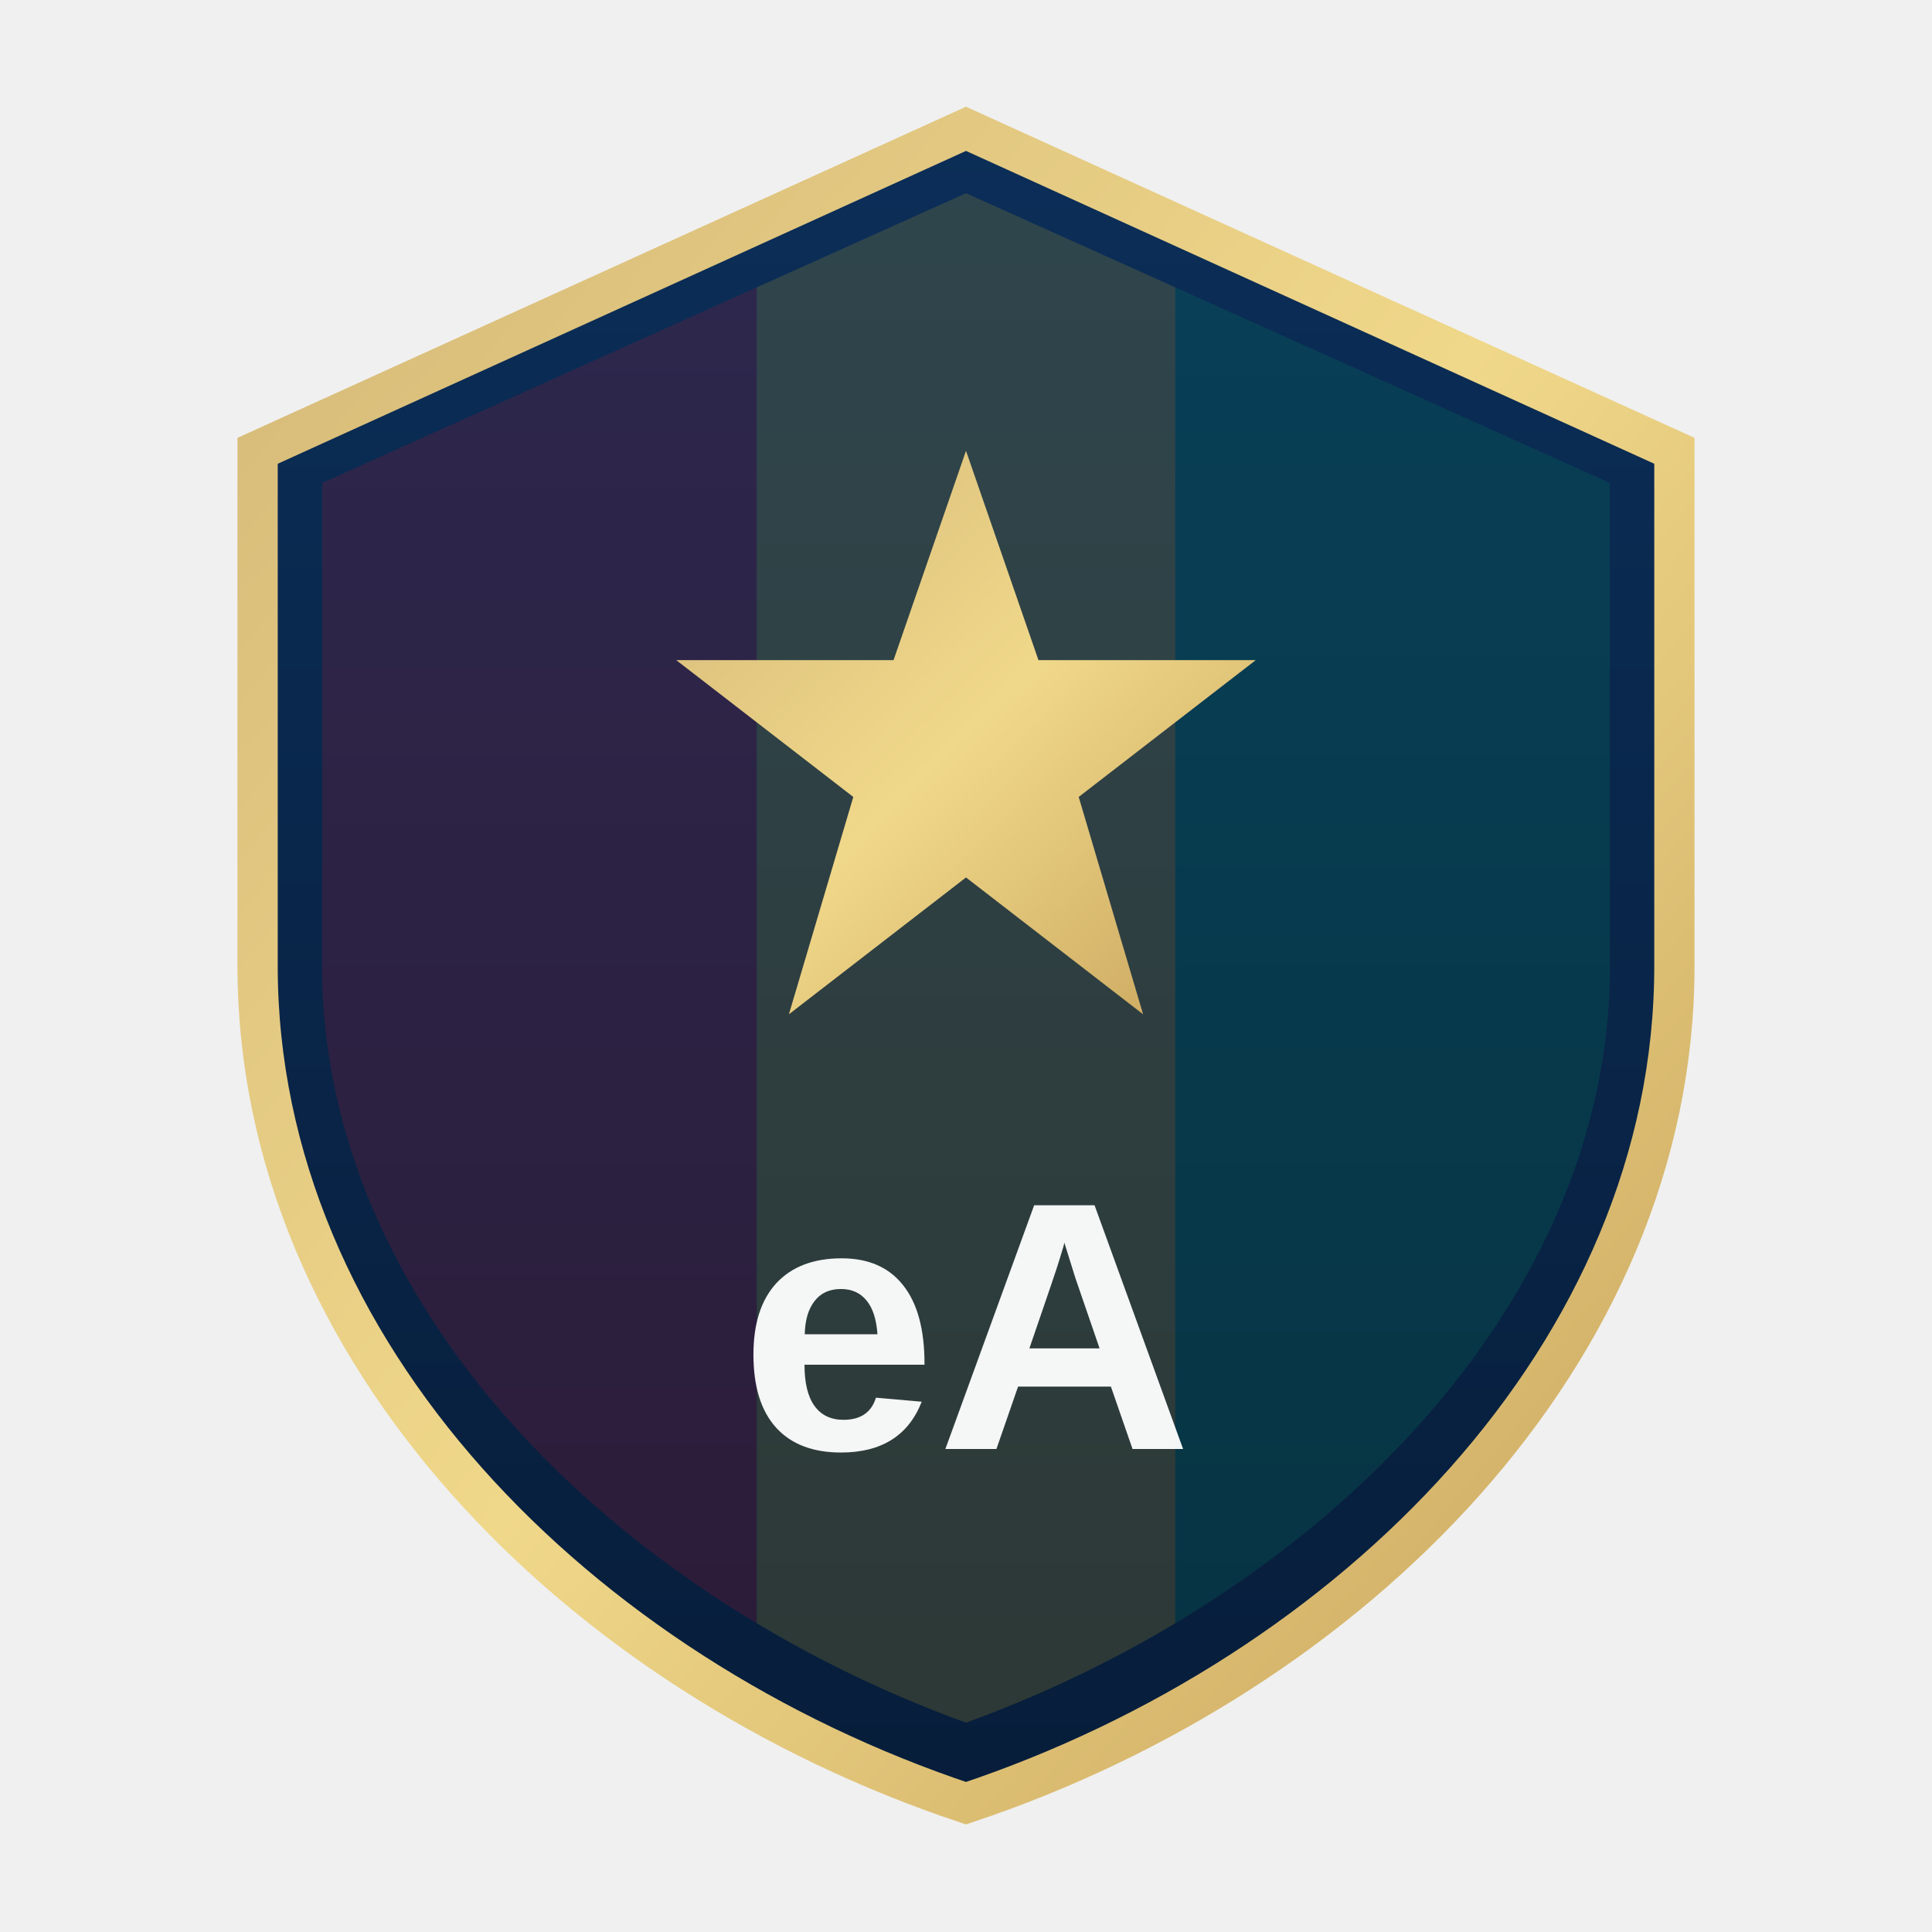
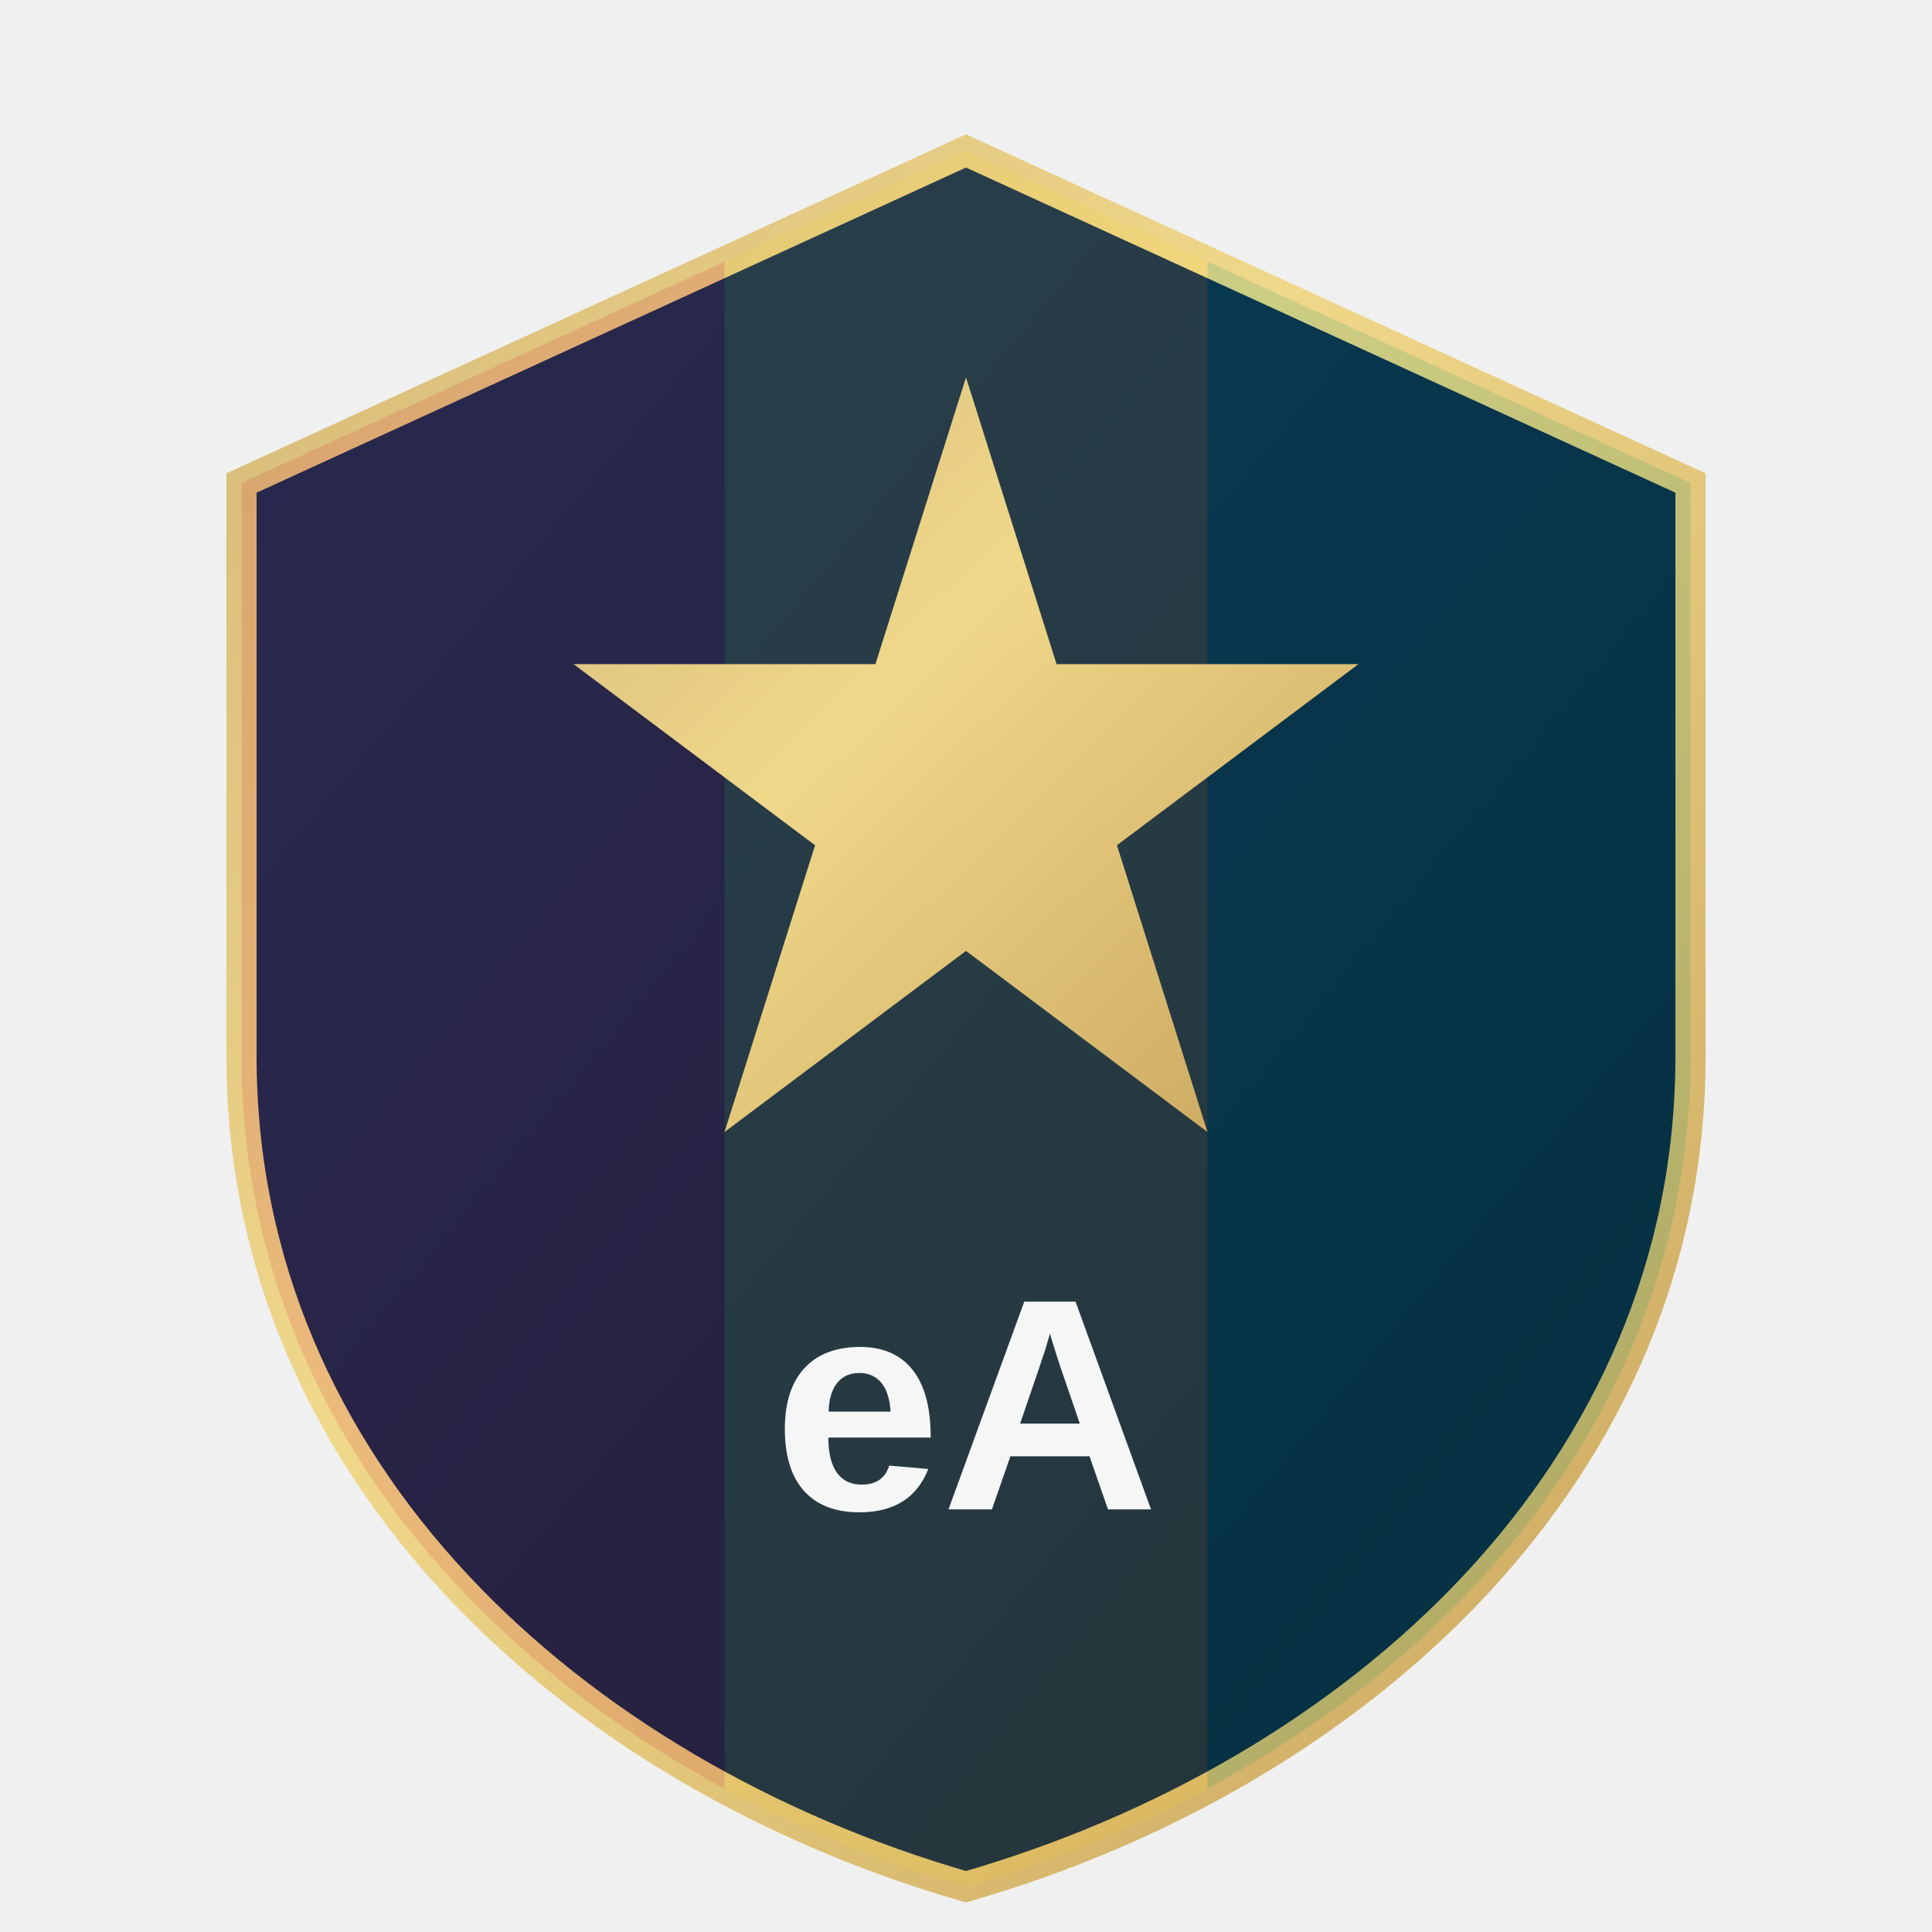
- <svg xmlns="http://www.w3.org/2000/svg" version="1.1" viewBox="0 0 120 120" style="enable-background:new 0 0 120 120;" xml:space="preserve">
+ <svg xmlns="http://www.w3.org/2000/svg" version="1.1" viewBox="0 0 512 512" xml:space="preserve">
  <defs>
-     <linearGradient id="shieldGrad" x1="0%" y1="0%" x2="0%" y2="100%">
-       <stop offset="0%" style="stop-color:#0B2E58;stop-opacity:1" />
-       <stop offset="100%" style="stop-color:#071D3A;stop-opacity:1" />
+     <linearGradient id="bgGrad" x1="0%" y1="0%" x2="100%" y2="100%">
+       <stop offset="0%" style="stop-color:#0B2E58" />
+       <stop offset="100%" style="stop-color:#071D3A" />
    </linearGradient>
-     <linearGradient id="goldShine" x1="0%" y1="0%" x2="100%" y2="100%">
-       <stop offset="0%" style="stop-color:#D4B878;stop-opacity:1" />
-       <stop offset="50%" style="stop-color:#F0D88A;stop-opacity:1" />
-       <stop offset="100%" style="stop-color:#C8A45C;stop-opacity:1" />
+     <linearGradient id="goldGrad" x1="0%" y1="0%" x2="100%" y2="100%">
+       <stop offset="0%" style="stop-color:#D4B878" />
+       <stop offset="40%" style="stop-color:#F0D88A" />
+       <stop offset="100%" style="stop-color:#C8A45C" />
    </linearGradient>
+     <clipPath id="shieldClip">
+       <path d="M256,40 L448,128 L448,280 C448,390 360,470 256,500 C152,470 64,390 64,280 L64,128 Z" />
+     </clipPath>
  </defs>
-   <path d="M60,8 L104,28 L104,60 C104,84 84,104 60,112 C36,104 16,84 16,60 L16,28 Z" fill="url(#shieldGrad)" stroke="url(#goldShine)" stroke-width="2.5" />
-   <clipPath id="shieldClip">
-     <path d="M60,12 L100,30 L100,60 C100,81 82,99 60,107 C38,99 20,81 20,60 L20,30 Z" />
-   </clipPath>
+   <path d="M256,40 L448,128 L448,280 C448,390 360,470 256,500 C152,470 64,390 64,280 L64,128 Z" fill="url(#bgGrad)" stroke="url(#goldGrad)" stroke-width="8" />
  <g clip-path="url(#shieldClip)">
-     <rect x="20" y="12" width="27" height="100" fill="#CE1126" opacity="0.18" />
-     <rect x="47" y="12" width="26" height="100" fill="#FCD116" opacity="0.15" />
-     <rect x="73" y="12" width="27" height="100" fill="#009460" opacity="0.18" />
+     <rect x="64" y="40" width="128" height="470" fill="#CE1126" opacity="0.15" />
+     <rect x="192" y="40" width="128" height="470" fill="#FCD116" opacity="0.12" />
+     <rect x="320" y="40" width="128" height="470" fill="#009460" opacity="0.15" />
  </g>
-   <polygon points="60,28 64.5,41 78,41 67,49.5 71,63 60,54.5 49,63 53,49.5 42,41 55.5,41" fill="url(#goldShine)" />
-   <text x="60" y="90" text-anchor="middle" font-family="Arial, Helvetica, sans-serif" font-weight="bold" font-size="22" fill="white" opacity="0.95">eA</text>
-   <style>
-     .star-breathe {
-       animation: breathe 3s ease-in-out infinite;
-     }
-     @keyframes breathe {
-       0%, 100% { opacity: 0.85; }
-       50% { opacity: 1; }
-     }
-   </style>
+   <polygon points="256,100 280,176 360,176 296,224 320,300 256,252 192,300 216,224 152,176 232,176" fill="url(#goldGrad)" />
+   <text x="256" y="400" text-anchor="middle" font-family="Arial,Helvetica,sans-serif" font-weight="bold" font-size="80" fill="white" opacity="0.95">eA</text>
</svg>
